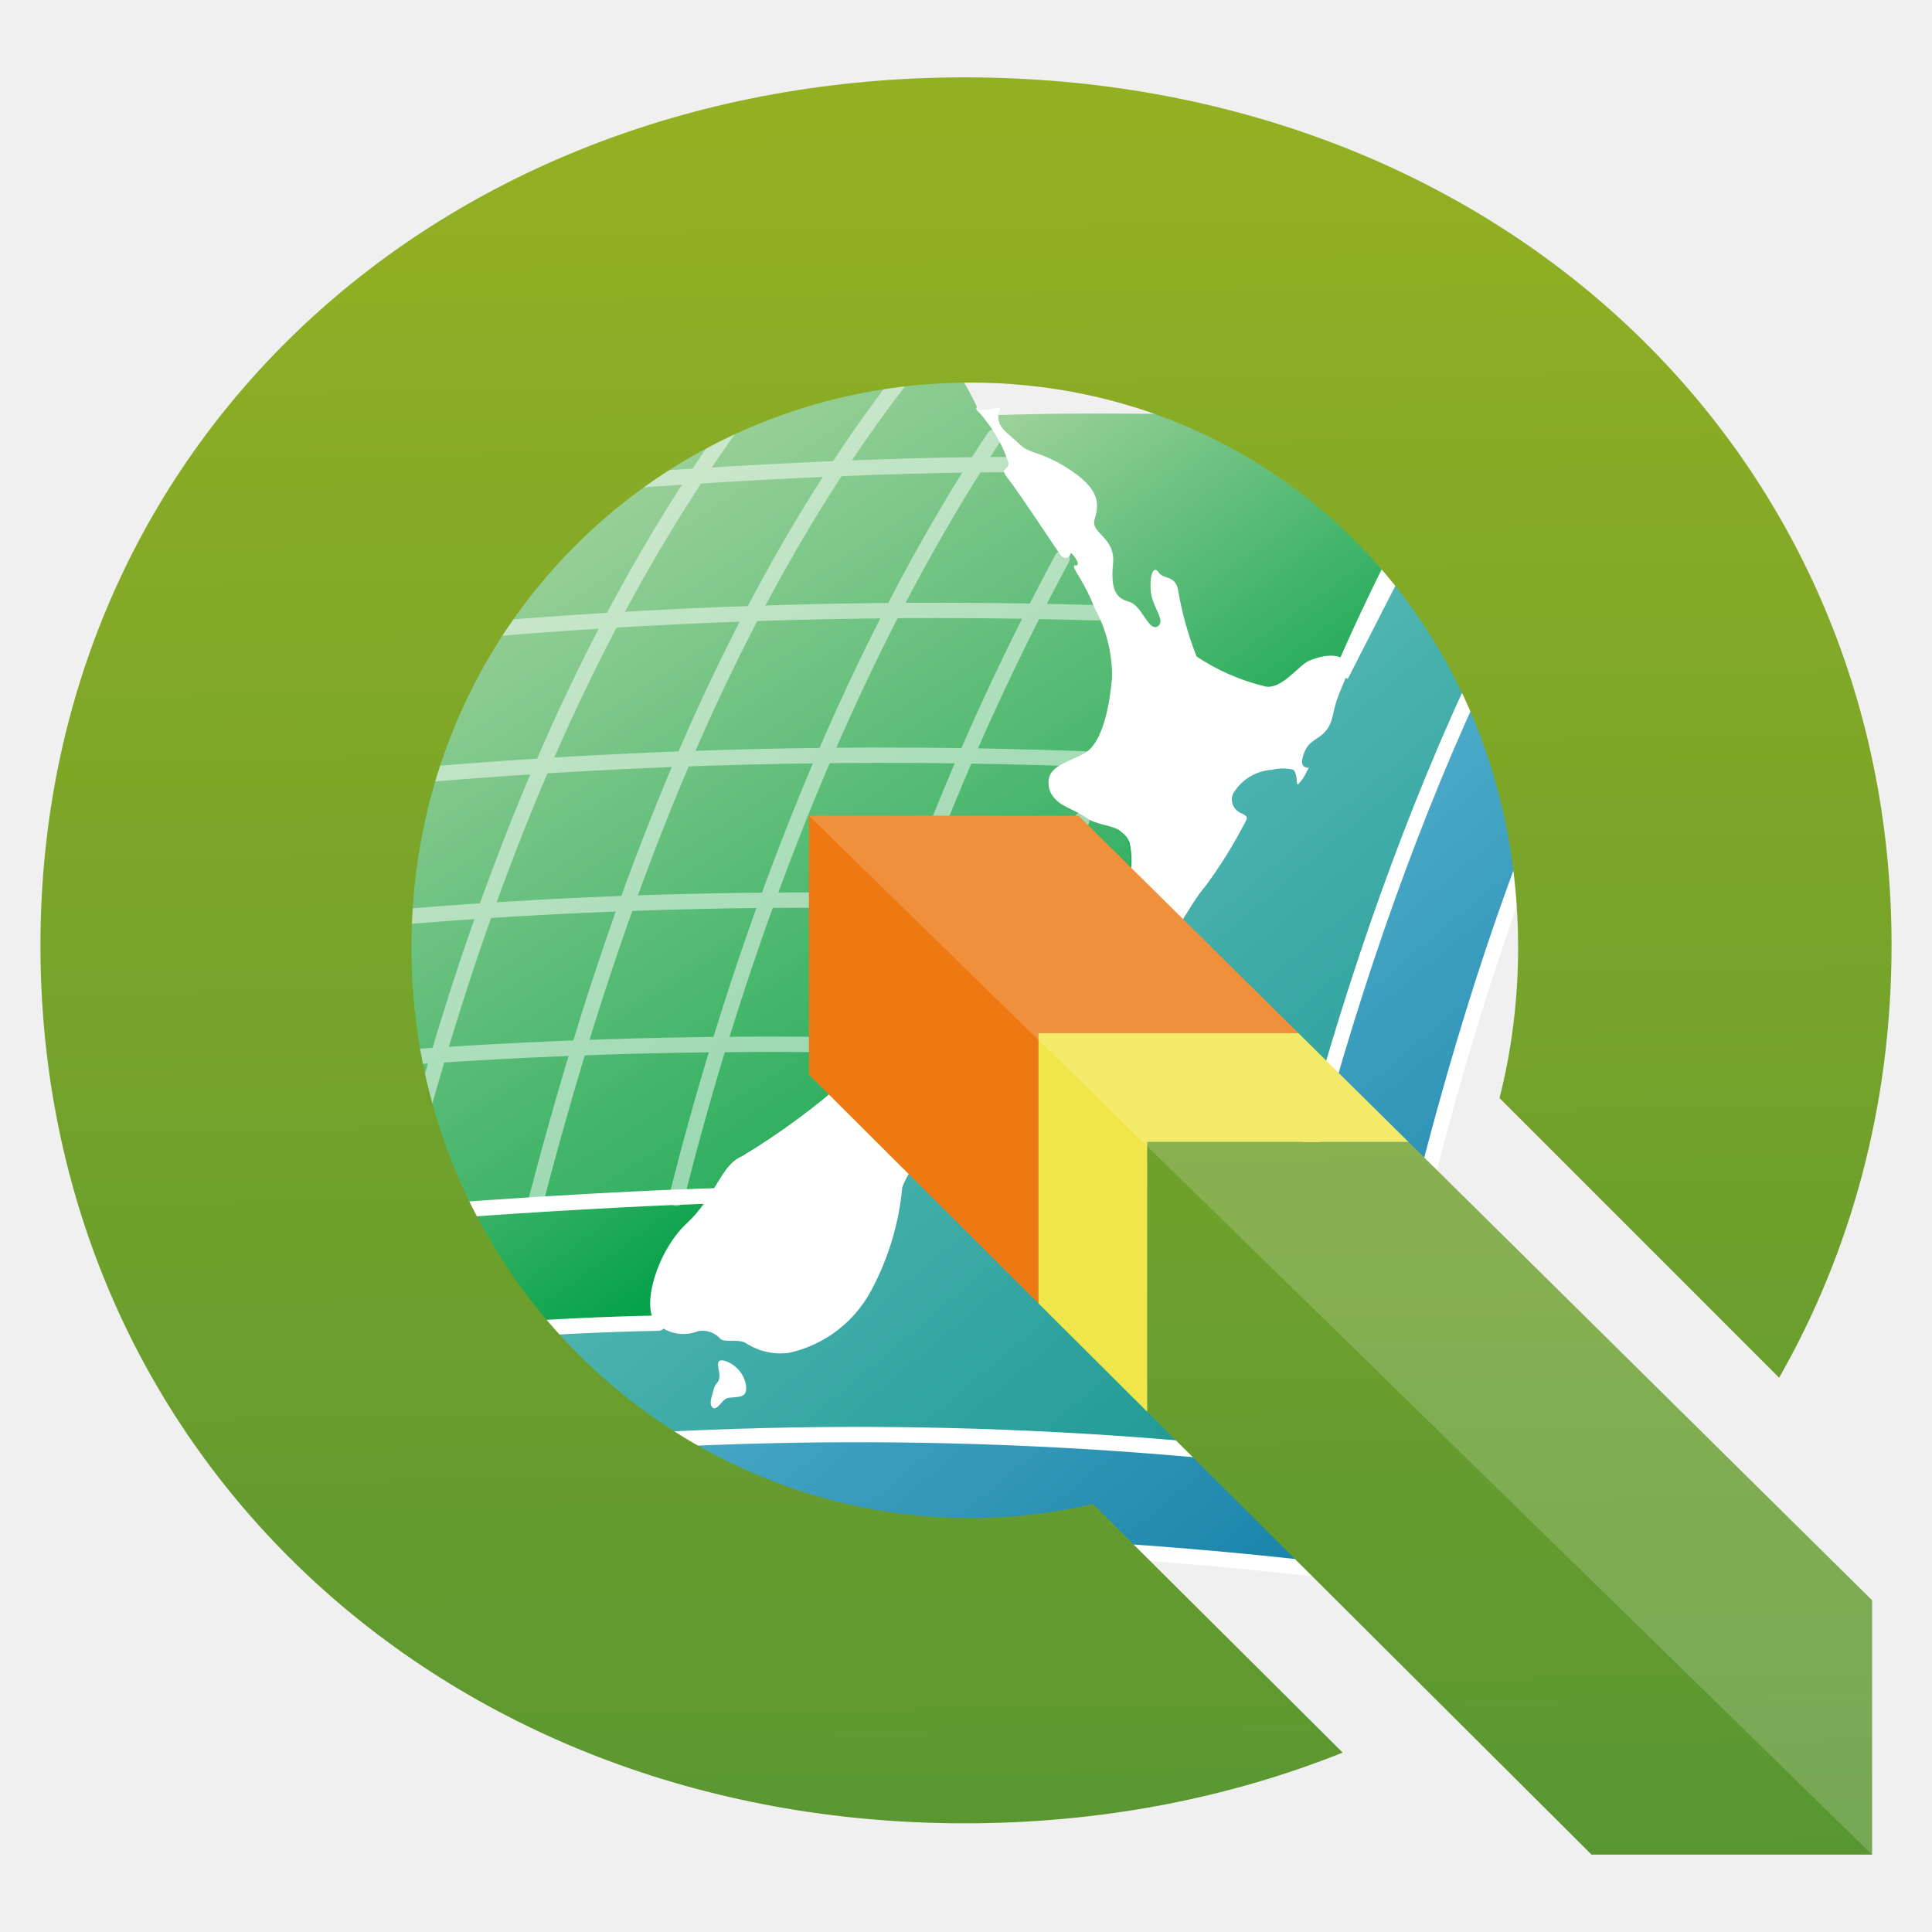
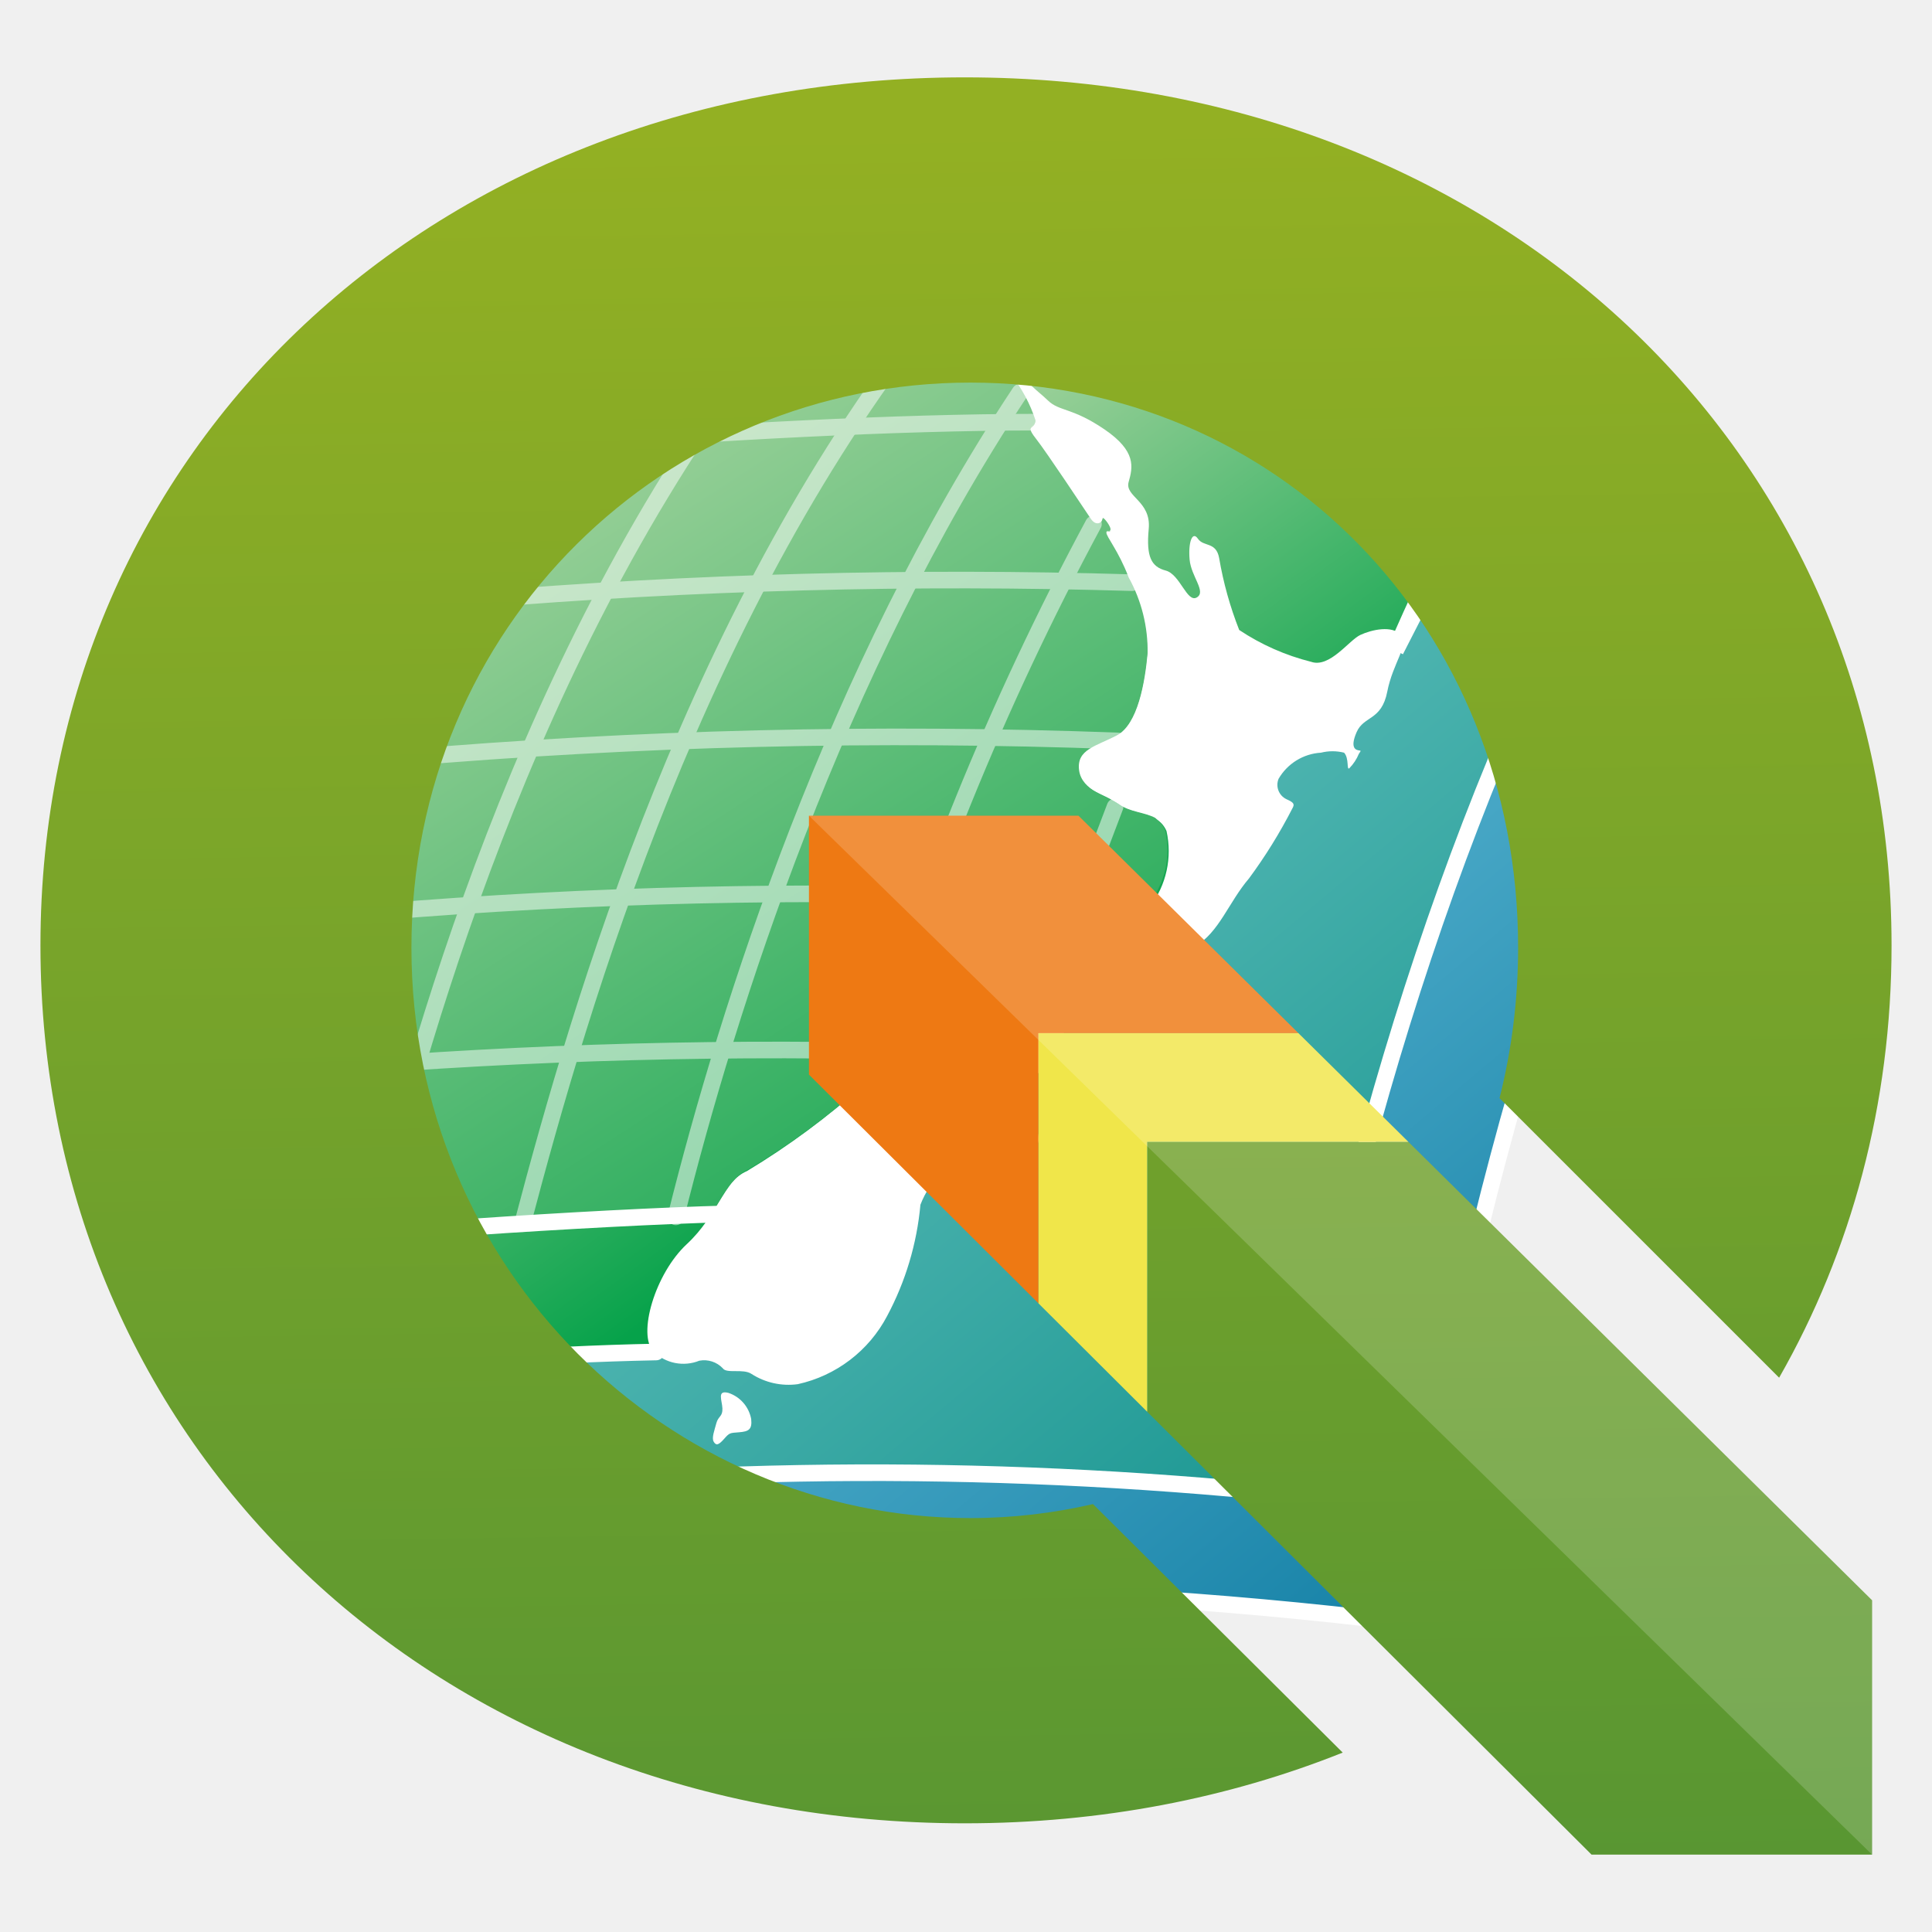
<svg xmlns="http://www.w3.org/2000/svg" xmlns:xlink="http://www.w3.org/1999/xlink" height="256" viewBox="0 0 256 256" width="256" version="1.1" id="svg6893" xml:space="preserve">
  <defs id="defs6897">
    <linearGradient id="b-0" x1="26.188" y1="20.373" x2="68.192" y2="70.42" gradientUnits="userSpaceOnUse">
      <stop stop-color="#73C8E1" id="stop6320" />
      <stop offset="1" stop-color="#007199" id="stop6322" />
    </linearGradient>
    <linearGradient id="c-6" x1="22.267" y1="14.409" x2="66.386" y2="67.009" gradientUnits="userSpaceOnUse">
      <stop stop-color="#75CBC7" id="stop6325" />
      <stop offset="1" stop-color="#008782" id="stop6327" />
    </linearGradient>
    <linearGradient id="d" x1="23.689" y1="14.5" x2="54.549" y2="57.16" gradientUnits="userSpaceOnUse">
      <stop stop-color="#9DD19A" id="stop6330" />
      <stop offset=".5" stop-color="#06A24A" id="stop6332" />
      <stop offset="1" stop-color="#06A24A" id="stop6334" />
    </linearGradient>
    <linearGradient id="e" x1="10.794" y1="10.964" x2="36.895" y2="51.181" gradientUnits="userSpaceOnUse">
      <stop stop-color="#9DD19A" id="stop6337" />
      <stop offset="1" stop-color="#06A24A" id="stop6339" />
    </linearGradient>
    <linearGradient id="f" x1="10.065" y1="38.539" x2="72.533" y2="38.539" gradientUnits="userSpaceOnUse">
      <stop stop-color="#fff" id="stop6342" />
      <stop offset="1" stop-color="#fff" id="stop6344" />
    </linearGradient>
    <linearGradient id="g" x1="5802.46" y1="9573.77" x2="7887.98" y2="9573.77" gradientUnits="userSpaceOnUse">
      <stop stop-color="#fff" id="stop6347" />
      <stop offset="1" stop-color="#fff" id="stop6349" />
    </linearGradient>
    <linearGradient id="h" x1="1565.88" y1="1401.39" x2="1725.15" y2="1401.39" gradientUnits="userSpaceOnUse">
      <stop stop-color="#fff" id="stop6352" />
      <stop offset="1" stop-color="#fff" id="stop6354" />
    </linearGradient>
    <linearGradient id="i" x1="5636.27" y1="7724.18" x2="7751.49" y2="7724.18" gradientUnits="userSpaceOnUse">
      <stop stop-color="#fff" id="stop6357" />
      <stop offset="1" stop-color="#fff" id="stop6359" />
    </linearGradient>
    <linearGradient id="j" x1="2713.57" y1="238.392" x2="3197.24" y2="238.392" gradientUnits="userSpaceOnUse">
      <stop stop-color="#fff" id="stop6362" />
      <stop offset="1" stop-color="#fff" id="stop6364" />
    </linearGradient>
    <linearGradient id="k" x1="787.634" y1="124.833" x2="814.222" y2="124.833" gradientUnits="userSpaceOnUse">
      <stop stop-color="#fff" id="stop6367" />
      <stop offset="1" stop-color="#fff" id="stop6369" />
    </linearGradient>
    <linearGradient id="l" x1="2867.5" y1="224.725" x2="3390.86" y2="224.725" gradientUnits="userSpaceOnUse">
      <stop stop-color="#fff" id="stop6372" />
      <stop offset="1" stop-color="#fff" id="stop6374" />
    </linearGradient>
    <linearGradient id="m" x1="3296.77" y1="211.13" x2="3962.47" y2="211.13" gradientUnits="userSpaceOnUse">
      <stop stop-color="#fff" id="stop6377" />
      <stop offset="1" stop-color="#fff" id="stop6379" />
    </linearGradient>
    <linearGradient id="n" x1="3079.46" y1="186.953" x2="3637.68" y2="186.953" gradientUnits="userSpaceOnUse">
      <stop stop-color="#fff" id="stop6382" />
      <stop offset="1" stop-color="#fff" id="stop6384" />
    </linearGradient>
    <linearGradient id="o" x1="2276.86" y1="191.721" x2="2561.15" y2="191.721" gradientUnits="userSpaceOnUse">
      <stop stop-color="#fff" id="stop6387" />
      <stop offset="1" stop-color="#fff" id="stop6389" />
    </linearGradient>
    <linearGradient id="p" x1="258.995" y1="989.347" x2="261.547" y2="989.347" gradientUnits="userSpaceOnUse">
      <stop stop-color="#fff" id="stop6392" />
      <stop offset="1" stop-color="#fff" id="stop6394" />
    </linearGradient>
    <linearGradient id="q" x1="1217.13" y1="5069.12" x2="1287.1" y2="5069.12" gradientUnits="userSpaceOnUse">
      <stop stop-color="#fff" id="stop6397" />
      <stop offset="1" stop-color="#fff" id="stop6399" />
    </linearGradient>
    <linearGradient id="r" x1="1716.21" y1="7371.71" x2="1871.06" y2="7371.71" gradientUnits="userSpaceOnUse">
      <stop stop-color="#fff" id="stop6402" />
      <stop offset="1" stop-color="#fff" id="stop6404" />
    </linearGradient>
    <linearGradient id="s" x1="1984.2" y1="8168.63" x2="2209.3" y2="8168.63" gradientUnits="userSpaceOnUse">
      <stop stop-color="#fff" id="stop6407" />
      <stop offset="1" stop-color="#fff" id="stop6409" />
    </linearGradient>
    <linearGradient id="t" x1="1895.45" y1="8207.01" x2="2121.75" y2="8207.01" gradientUnits="userSpaceOnUse">
      <stop stop-color="#fff" id="stop6412" />
      <stop offset="1" stop-color="#fff" id="stop6414" />
    </linearGradient>
    <clipPath id="a-1">
      <path fill="#fff" transform="translate(1)" d="M0 0h274.968v64H0z" id="path6417" />
    </clipPath>
  </defs>
  <linearGradient id="a">
    <stop offset="0" stop-color="#589632" id="stop6876" />
    <stop offset="1" stop-color="#93b023" id="stop6878" />
  </linearGradient>
  <linearGradient id="b" gradientUnits="userSpaceOnUse" x1="200.788" x2="197.17" xlink:href="#a" y1="249.007" y2="11.232" />
  <linearGradient id="c" gradientUnits="userSpaceOnUse" x1="129.939" x2="126.351" xlink:href="#a" y1="252.718" y2="16.928" />
  <g style="fill:none" id="g7170" transform="translate(90.95548,95.82148)">
-     <g clip-path="url(#a-1)" id="g6318" transform="matrix(2.539591,0,0,2.539591,-56.75856,-49.26691)" style="display:inline">
+     <g clip-path="url(#a-1)" id="g6318" transform="matrix(2.750561,0,0,2.750561,-61.44373,-56.1386)" style="display:inline">
      <path d="m 32.717,13.515 c -9.484,9.703 -19.37,33.541 -22.616,49.828 10.834,-1.605 28.726,-1.824 46.71,0.383 2.243,-15.028 7.441,-36.842 15.521,-50.503 a 227.887,227.887 0 0 0 -19.169,-0.82 c -6.831,-0.04 -13.659,0.331 -20.446,1.112 z" fill="url(#b)" id="path6274" style="fill:url(#b-0)" />
      <path d="M 28.905,7.989 C 19.421,17.673 10.302,41.73 6.965,58.018 a 197.652,197.652 0 0 1 44.41,-0.474 C 54.312,40.508 59.966,22.087 68.52,7.715 A 227.467,227.467 0 0 0 49.37,6.895 C 42.533,6.859 35.7,7.225 28.905,7.989 Z" fill="url(#c)" id="path6276" style="display:inline;fill:url(#c-6)" />
      <path d="M 25.02,4.414 C 15.992,13.534 7.073,36.496 3.973,51.999 A 150.05,150.05 0 0 1 20.88,50.704 c -0.364,-0.146 0,-1.514 0,-1.55 a 8.718,8.718 0 0 1 3.1,-4.287 c 1.588,-1.35 0.876,-2.225 2.098,-2.717 a 39.92,39.92 0 0 0 7.46,-4.286 c 2.918,-2.152 3.958,-9.612 4.03,-9.12 0.074,0.493 1.113,0.238 1.113,0.694 0,0.455 0.31,1.294 0.511,1.294 0.2,0 1.058,-2.206 3.046,-2.243 a 5.471,5.471 0 0 1 3.429,1.331 l 0.875,-0.109 0.183,-0.237 1.55,-4.231 7.296,-8.427 c 0.294,-0.064 0.599,-0.064 0.893,0 A 109.664,109.664 0 0 1 62.994,4.049 221.725,221.725 0 0 0 44.427,3.247 C 37.93,3.215 31.437,3.575 24.984,4.323" fill="url(#d)" id="path6278" style="display:inline;fill:url(#d)" />
      <path d="m 37.46,3.119 c 0.182,-0.146 0.328,0 0.765,-0.11 0.803,-0.164 0.329,0 0.402,0.53 0.073,0.528 0.583,0.802 1.13,1.33 0.548,0.53 1.168,0.33 2.718,1.387 1.55,1.058 1.368,1.824 1.167,2.535 -0.2,0.711 1.095,0.912 0.967,2.262 -0.128,1.35 0.128,1.824 0.82,2.006 0.694,0.182 1.022,1.569 1.496,1.295 0.475,-0.274 -0.273,-1.003 -0.346,-1.824 -0.073,-0.82 0.128,-1.404 0.401,-1.003 0.274,0.401 0.876,0.128 1.022,0.93 0.201,1.185 0.525,2.347 0.966,3.465 a 11.124,11.124 0 0 0 3.466,1.533 c 0.893,0.31 1.823,-1.04 2.37,-1.295 0.548,-0.256 1.533,-0.475 1.952,0 0.42,0.474 -0.383,1.331 -0.656,2.735 -0.274,1.405 -1.131,1.15 -1.478,1.952 -0.346,0.802 0,0.857 0.11,0.875 0.11,0.019 0.11,0 0,0.165 -0.106,0.258 -0.261,0.493 -0.456,0.693 -0.146,0.127 0,-0.475 -0.256,-0.748 a 2.296,2.296 0 0 0 -1.112,0 2.535,2.535 0 0 0 -2.043,1.258 0.766,0.766 0 0 0 0.383,0.985 c 0.365,0.164 0.401,0.237 0.274,0.456 a 24.452,24.452 0 0 1 -2.08,3.356 c -0.984,1.15 -1.44,2.608 -2.608,3.283 -1.167,0.675 -1.35,0.602 -1.35,0.2 0,-0.4 -0.273,-0.656 -0.547,-0.51 a 0.821,0.821 0 0 1 -0.875,-0.2 c -0.347,-0.274 0,-0.602 0.602,-1.405 a 4.413,4.413 0 0 0 0.802,-3.648 c -0.42,-0.966 -1.532,-0.711 -2.316,-1.295 -0.784,-0.583 -1.824,-0.638 -1.933,-1.66 -0.11,-1.02 0.784,-1.148 1.824,-1.677 1.04,-0.53 1.35,-2.5 1.495,-3.885 a 7.404,7.404 0 0 0 -0.912,-3.648 c -0.492,-1.313 -1.076,-1.951 -1.076,-2.17 0,-0.22 0.237,0 0.2,-0.165 -0.036,-0.164 -0.382,-0.638 -0.382,-0.474 0,0.164 -0.292,0.42 -0.566,0 -0.273,-0.42 -2.115,-3.228 -2.662,-3.903 -0.548,-0.675 0,-0.456 0,-0.857 A 6.986,6.986 0 0 0 37.898,3.684 C 37.496,3.155 37.222,3.064 37.405,2.954 l 0.054,0.165 z M 42,33.304 c 0.26,-0.35 0.474,-0.73 0.64,-1.13 0,-0.238 -0.639,-0.165 -0.694,-0.767 -0.054,-0.602 0.438,-1.149 0.438,-1.477 0,-0.328 -0.2,-0.11 -0.328,-0.11 a 0.31,0.31 0 0 1 -0.329,-0.182 c 0,-0.255 -0.4,-0.346 -1.021,-0.091 -0.62,0.255 -1.222,0.985 -1.404,0.967 -0.183,-0.019 -0.493,-0.93 -0.493,-1.387 0,-0.456 -1.13,-0.255 -1.094,-0.784 0.016,-0.203 0.085,-0.398 0.2,-0.565 0,0 0.11,-0.128 0,-0.164 -0.875,-0.128 -1.513,0.802 -1.933,1.203 -0.42,0.402 0.602,1.952 -0.456,2.773 -1.058,0.82 -1.495,0.656 -1.568,1.058 a 7.605,7.605 0 0 1 -3.083,5.18 36.754,36.754 0 0 1 -5.617,4.158 c -1.186,0.51 -1.368,2.097 -2.9,3.52 -1.532,1.422 -2.39,4.359 -1.605,5.18 a 2.06,2.06 0 0 0 2.207,0.437 1.24,1.24 0 0 1 1.13,0.365 c 0.183,0.274 0.985,0 1.387,0.274 0.66,0.423 1.448,0.597 2.225,0.492 a 6.42,6.42 0 0 0 4.304,-3.283 14.082,14.082 0 0 0 1.605,-5.362 4.395,4.395 0 0 1 2.608,-2.553 c 1.295,-0.347 1.405,-0.511 1.824,-0.274 0.42,0.237 1.35,0.347 1.259,-0.456 -0.092,-0.803 -1.204,-0.529 -1.204,-1.167 0,-0.639 -0.2,-1.095 0.584,-1.441 0.784,-0.347 1.313,-1.423 1.823,-2.353 0.43,-0.735 0.93,-1.425 1.496,-2.06 z" fill="#ffffff" id="path6280" style="display:inline" />
      <path d="M 20.862,0.823 C 12.327,9.542 4.01,30.59 1,45.345 5.36,44.706 14.661,44.05 21.063,43.885 h 2.59 c 0.565,-0.893 0.93,-1.659 1.678,-1.987 a 35.349,35.349 0 0 0 5.636,-4.159 7.605,7.605 0 0 0 3.01,-5.29 c 0,-0.437 0.51,-0.218 1.55,-1.057 1.04,-0.839 0,-2.371 0.456,-2.772 0.456,-0.402 1.04,-1.295 1.951,-1.204 v 0.164 c -0.123,0.164 -0.193,0.36 -0.2,0.566 0,0.528 1.094,0.328 1.094,0.784 0,0.456 0.31,1.368 0.492,1.386 0.183,0.018 0.785,-0.711 1.405,-0.967 l 0.237,-0.091 h 0.328 c 0.631,0.008 1.253,0.15 1.824,0.42 0.262,0.183 0.5,0.397 0.711,0.638 0,-0.237 0.256,-0.584 0.766,-1.186 a 4.105,4.105 0 0 0 0.803,-3.556 c -0.06,-0.158 -0.154,-0.301 -0.274,-0.42 l -0.2,-0.182 c -0.511,-0.274 -1.204,-0.274 -1.715,-0.639 -0.51,-0.364 -1.824,-0.656 -1.951,-1.66 -0.128,-1.002 0.82,-1.148 1.824,-1.677 1.003,-0.53 1.35,-2.554 1.477,-3.958 A 7.296,7.296 0 0 0 43.643,13.39 c -0.492,-1.295 -1.076,-1.952 -1.076,-2.17 0,-0.22 0.237,0 0.2,-0.183 -0.036,-0.182 -0.383,-0.638 -0.383,-0.474 0,0.164 -0.291,0.401 -0.565,0 -0.274,-0.401 -2.116,-3.192 -2.663,-3.885 -0.547,-0.693 0,-0.474 0,-0.857 A 7.133,7.133 0 0 0 37.971,3.614 4.123,4.123 0 0 0 37.515,3.084 c 0,0 -0.11,-0.127 0,-0.163 A 14.464,14.464 0 0 0 35.965,0.313 1.058,1.058 0 0 0 35.581,0.003 C 30.328,-0.034 24.857,0.331 20.862,0.823 Z" fill="url(#e)" id="path6282" style="display:inline;fill:url(#e)" />
      <path d="m 24.364,52.674 c -0.566,-0.146 -0.31,0.346 -0.292,0.747 0.018,0.402 -0.2,0.365 -0.292,0.712 -0.09,0.346 -0.237,0.711 -0.127,0.893 0.109,0.183 0.218,0.183 0.492,-0.127 0.274,-0.31 0.274,-0.292 0.73,-0.328 0.456,-0.037 0.638,-0.128 0.583,-0.639 a 1.642,1.642 0 0 0 -1.094,-1.258 z" fill="#ffffff" id="path6284" style="display:inline" />
      <path d="m 10.101,63.343 c 10.834,-1.605 28.726,-1.824 46.71,0.383 2.243,-15.028 7.441,-36.842 15.521,-50.503" stroke="url(#f)" stroke-width="0.8" stroke-miterlimit="10" stroke-linecap="round" id="path6286" style="display:inline;stroke:url(#f)" />
      <path d="M 6.964,58.018 A 197.652,197.652 0 0 1 51.376,57.544 C 54.312,40.508 59.966,22.087 68.52,7.715" stroke="url(#g)" stroke-width="0.8" stroke-miterlimit="10" stroke-linecap="round" id="path6288" style="display:inline;stroke:url(#g)" />
      <path d="m 5.596,45.178 c -0.602,2.28 -1.204,4.76 -1.623,6.82 A 150.05,150.05 0 0 1 20.88,50.704" stroke="url(#h)" stroke-width="0.8" stroke-miterlimit="10" stroke-linecap="round" id="path6290" style="display:inline;stroke:url(#h)" />
      <path d="m 1.036,45.688 c 4.36,-0.638 16.963,-1.477 23.31,-1.641 M 63.03,4.14 A 109.68,109.68 0 0 0 56.5,16.907 Z" stroke="url(#i)" stroke-width="0.8" stroke-miterlimit="10" stroke-linecap="round" id="path6292" style="display:inline;stroke:url(#i)" />
      <g opacity="0.5" stroke-width="0.8" stroke-miterlimit="10" stroke-linecap="round" id="g6316" style="display:inline">
        <path d="M 3.152,37.207 A 263.503,263.503 0 0 1 32.626,36.222" stroke="url(#j)" id="path6294" style="stroke:url(#j)" />
        <path d="M 44.773,29.31 A 128.71,128.71 0 0 0 38.025,28.799" stroke="url(#k)" id="path6296" style="stroke:url(#k)" />
        <path d="m 5.578,29.674 a 256.247,256.247 0 0 1 30.678,-0.93" stroke="url(#l)" id="path6298" style="stroke:url(#l)" />
        <path d="M 8.478,22.105 A 283.202,283.202 0 0 1 43.132,21.266" stroke="url(#m)" id="path6300" style="stroke:url(#m)" />
        <path d="m 12.126,14.482 a 281.297,281.297 0 0 1 31.68,-0.84" stroke="url(#n)" id="path6302" style="stroke:url(#n)" />
        <path d="M 16.357,6.967 C 23.762,6.384 32.535,5.91 39.12,5.91" stroke="url(#o)" id="path6304" style="stroke:url(#o)" />
        <path d="m 42.986,24.44 c -0.693,1.824 -1.331,3.484 -1.933,5.162" stroke="url(#p)" id="path6306" style="stroke:url(#p)" />
        <path d="M 41.946,10.816 A 136.794,136.794 0 0 0 30.876,38.083" stroke="url(#q)" id="path6308" style="stroke:url(#q)" />
        <path d="m 38.408,4.469 c -8.919,13.46 -14.062,29.62 -16.58,39.724" stroke="url(#r)" id="path6310" style="stroke:url(#r)" />
        <path d="M 34.505,0.219 C 22.85,14.664 17.269,33.779 14.442,44.52" stroke="url(#s)" id="path6312" style="stroke:url(#s)" />
        <path d="M 27.21,0.584 C 15.19,15.466 9.79,34.49 7.145,45.032" stroke="url(#t)" id="path6314" style="display:inline;stroke:url(#t)" />
      </g>
    </g>
    <path d="m137.607 136.899h34.437l-29.146-28.816h-35.708v34.309l30.417 30.316z" fill="#ee7913" id="path6883" transform="translate(-90.95548,-95.82148)" />
    <path d="m248.061 212.048-61.443-60.742h-34.608v35.761l58.881 58.682h37.17z" fill="url(#b)" id="path6885" transform="translate(-90.95548,-95.82148)" />
    <path d="m152.01 151.306h34.608l-14.574-14.407h-34.437v35.809l14.403 14.359z" fill="#f0e64a" id="path6887" transform="translate(-90.95548,-95.82148)" />
    <path d="m 144.826,199.3 c -5.22,1.202 -10.643,1.854 -16.238,1.854 -40.027,0 -74.072,-32.914 -74.072,-75.59 0,-42.677 33.666,-74.869 74.072,-74.869 40.401,0 72.57,32.187 72.57,74.869 0,6.937 -0.863,13.619 -2.461,19.945 l 37.047,37.042 c 9.552,-16.736 14.896,-36.197 14.896,-57.274 0,-65.778 -52.493,-115.026 -122.801,-115.026 -69.99,0 -122.479,48.927 -122.479,115.026 0,66.421 52.489,116.321 122.479,116.321 18.066,0 34.952,-3.323 50.077,-9.371 z" fill="url(#c)" id="path6889" transform="translate(-90.95548,-95.82148)" style="display:inline" />
    <path d="M 107.19,108.083 248.061,245.749 V 212.048 L 186.618,151.306 172.044,136.898 142.898,108.083 Z" fill="#ffffff" fill-opacity="0.172" id="path6891" transform="translate(-90.95548,-95.82148)" style="display:inline" />
  </g>
</svg>
